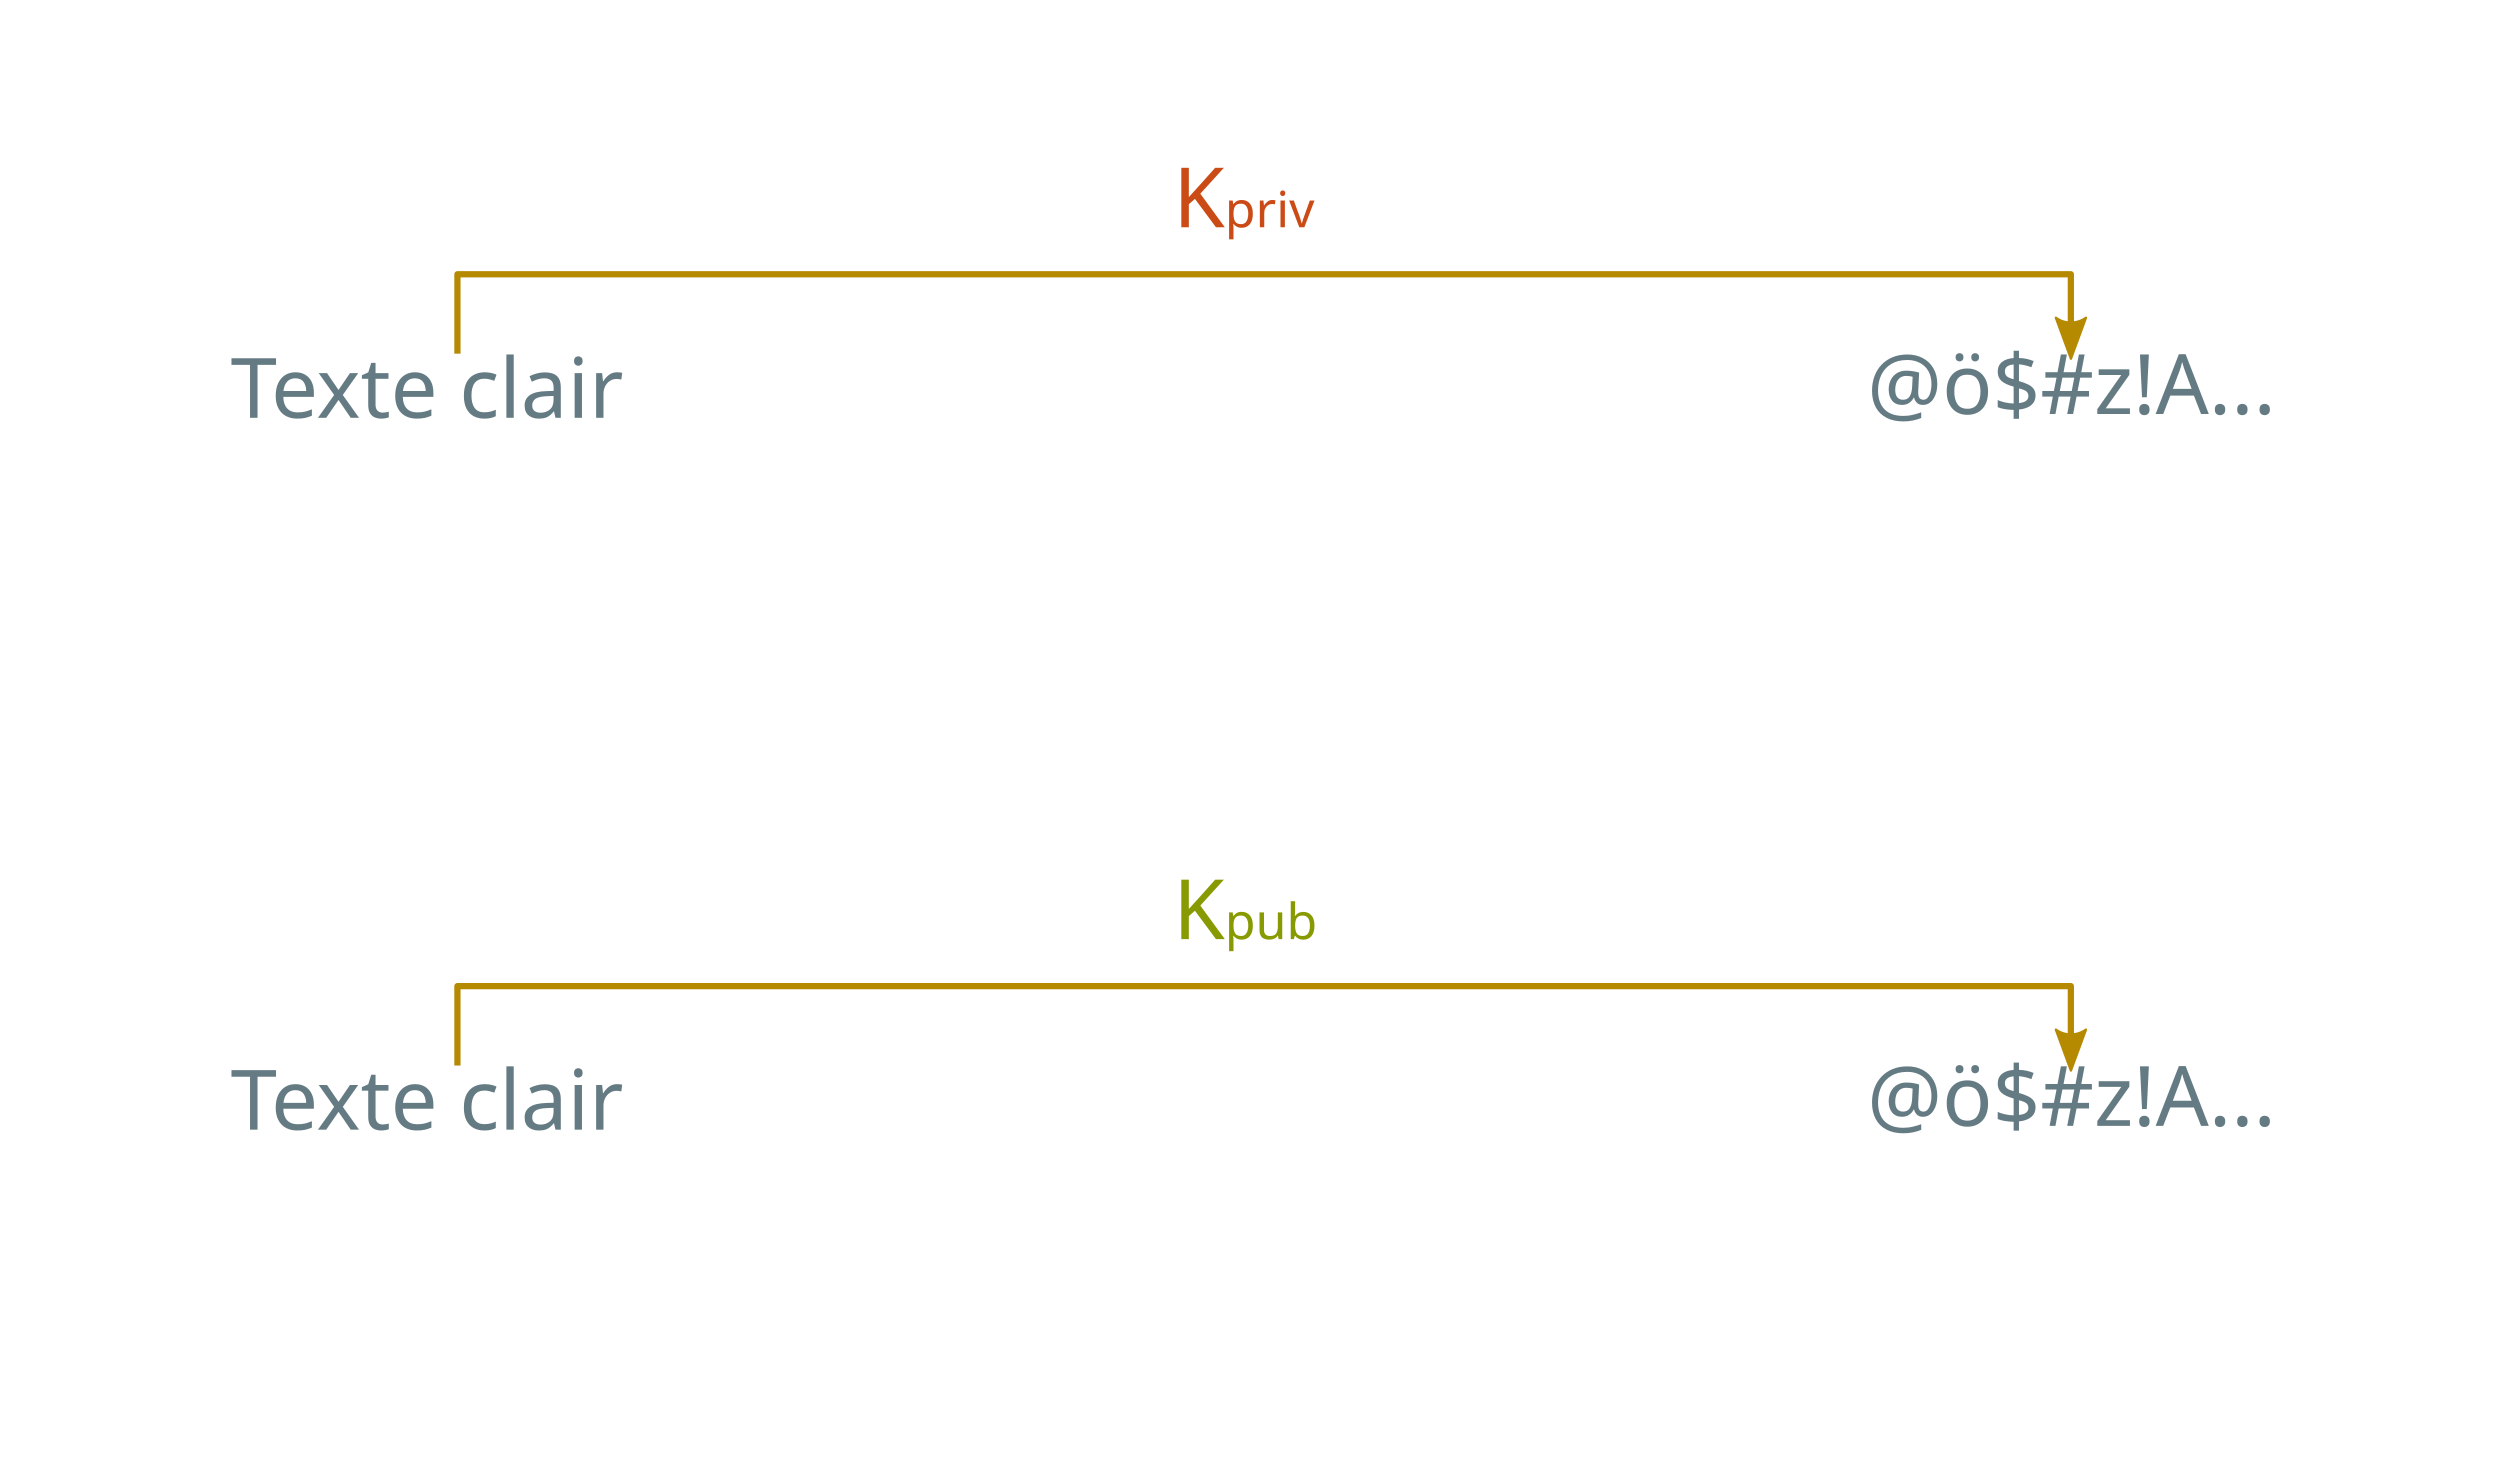
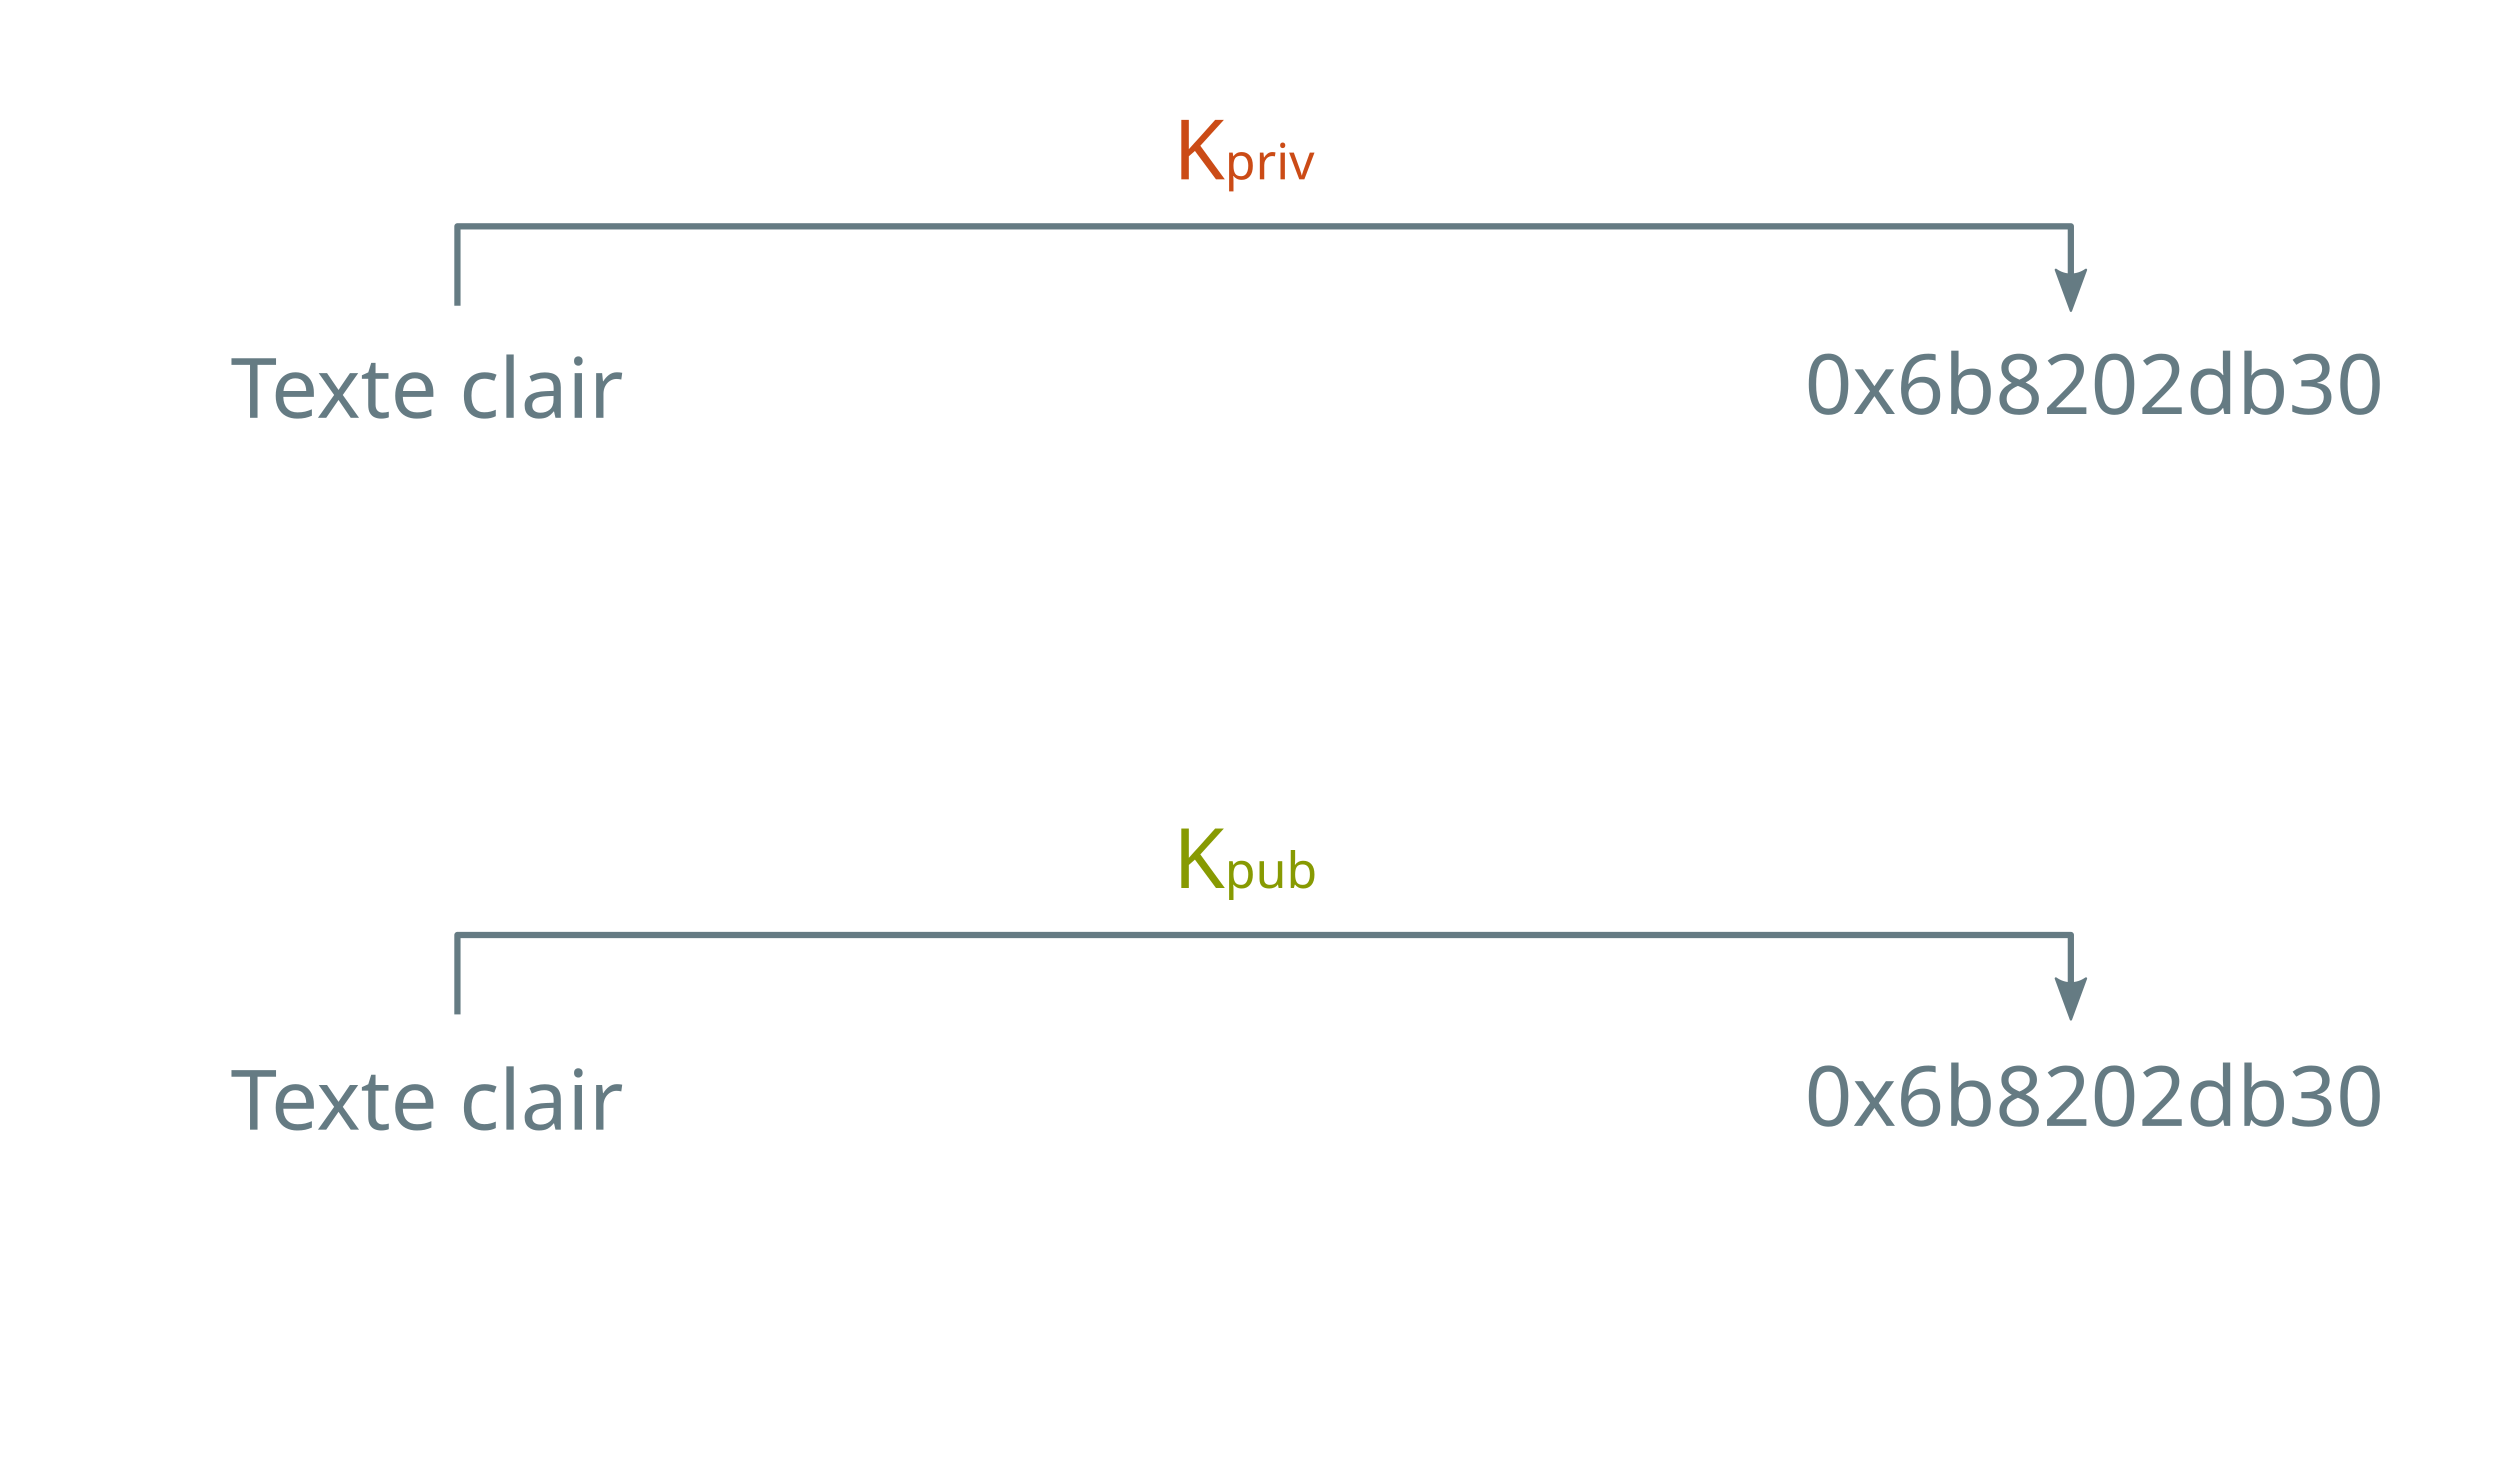
<svg xmlns="http://www.w3.org/2000/svg" width="1200" height="700" viewBox="0 0 1200 700" version="1.1" id="svg5">
  <defs id="defs5">
    <marker style="overflow:visible" id="Arrow2Mend" refX="0" refY="0" orient="auto">
      <path transform="scale(-0.6)" d="M 8.719,4.034 -2.207,0.016 8.719,-4.002 c -1.745,2.372 -1.735,5.617 -6e-7,8.035 z" style="fill:context-stroke;fill-rule:evenodd;stroke:context-stroke;stroke-width:0.625;stroke-linejoin:round" id="path41424" />
    </marker>
    <marker style="overflow:visible" id="Arrow1Mend" refX="0" refY="0" orient="auto">
      <path transform="matrix(-0.4,0,0,-0.4,-4,0)" style="fill:context-stroke;fill-rule:evenodd;stroke:context-stroke;stroke-width:1pt" d="M 0,0 5,-5 -12.5,0 5,5 Z" id="path41406" />
    </marker>
    <marker style="overflow:visible" id="Arrow1Lend" refX="0" refY="0" orient="auto">
      <path transform="matrix(-0.8,0,0,-0.8,-10,0)" style="fill:context-stroke;fill-rule:evenodd;stroke:context-stroke;stroke-width:1pt" d="M 0,0 5,-5 -12.5,0 5,5 Z" id="path41400" />
    </marker>
    <rect x="133.037" y="202.691" width="200.727" height="84.151" id="rect4608" />
    <marker style="overflow:visible" id="Arrow2Mend-6" refX="0" refY="0" orient="auto">
      <path transform="scale(-0.6)" d="M 8.719,4.034 -2.207,0.016 8.719,-4.002 c -1.745,2.372 -1.735,5.617 -6e-7,8.035 z" style="fill:context-stroke;fill-rule:evenodd;stroke:context-stroke;stroke-width:0.625;stroke-linejoin:round" id="path41424-2" />
    </marker>
    <marker style="overflow:visible" id="Arrow2Mend-4" refX="0" refY="0" orient="auto">
      <path transform="scale(-0.6)" d="M 8.719,4.034 -2.207,0.016 8.719,-4.002 c -1.745,2.372 -1.735,5.617 -6e-7,8.035 z" style="fill:context-stroke;fill-rule:evenodd;stroke:context-stroke;stroke-width:0.625;stroke-linejoin:round" id="path41424-8" />
    </marker>
    <marker style="overflow:visible" id="Arrow2Mend-9" refX="0" refY="0" orient="auto">
      <path transform="scale(-0.6)" d="M 8.719,4.034 -2.207,0.016 8.719,-4.002 c -1.745,2.372 -1.735,5.617 -6e-7,8.035 z" style="fill:context-stroke;fill-rule:evenodd;stroke:context-stroke;stroke-width:0.625;stroke-linejoin:round" id="path41424-7" />
    </marker>
    <marker style="overflow:visible" id="Arrow2Mend-4-7" refX="0" refY="0" orient="auto">
      <path transform="scale(-0.6)" d="M 8.719,4.034 -2.207,0.016 8.719,-4.002 c -1.745,2.372 -1.735,5.617 -6e-7,8.035 z" style="fill:context-stroke;fill-rule:evenodd;stroke:context-stroke;stroke-width:0.625;stroke-linejoin:round" id="path41424-8-6" />
    </marker>
  </defs>
  <style id="style2">
        @font-face {
            font-family: 'Iosevka';
            font-display: swap;
            font-weight: 400;
            font-stretch: normal;
            font-style: normal;
            src: url('/dist/theme/fonts/Iosevka/WOFF2/Iosevka-Regular.woff2') format('woff2');
        }

        @font-face {
            font-family: 'Iosevka';
            font-display: swap;
            font-weight: 400;
            font-stretch: normal;
            font-style: italic;
            src: url('/dist/theme/fonts/Iosevka/WOFF2/Iosevka-Italic.woff2') format('woff2');
        }

        @font-face {
            font-family: 'Iosevka';
            font-display: swap;
            font-weight: 700;
            font-stretch: normal;
            font-style: normal;
            src: url('/dist/theme/fonts/Iosevka/WOFF2/Iosevka-Bold.woff2') format('woff2');
        }

        @font-face {
            font-family: 'Iosevka';
            font-display: swap;
            font-weight: 700;
            font-stretch: normal;
            font-style: italic;
            src: url('/dist/theme/fonts/Iosevka/WOFF2/Iosevka-BoldItalic.woff2') format('woff2');
        }
    </style>
-   <g id="g877">
+   <g id="g877" style="display:inline">
    <text xml:space="preserve" style="font-style:normal;font-variant:normal;font-weight:normal;font-stretch:normal;font-size:40px;line-height:1.25;font-family:Iosevka;-inkscape-font-specification:'Iosevka, Normal';font-variant-ligatures:normal;font-variant-caps:normal;font-variant-numeric:normal;font-variant-east-asian:normal;fill:#657b83;fill-opacity:1;stroke:none" x="110.698" y="200.54" id="text6088">
      <tspan id="tspan6086" x="110.698" y="200.54">Texte clair</tspan>
    </text>
-     <path style="fill:none;fill-opacity:1;stroke:#b58900;stroke-width:3;stroke-linecap:butt;stroke-linejoin:round;stroke-miterlimit:4;stroke-dasharray:none;stroke-opacity:1;marker-end:url(#Arrow2Mend)" d="M 219.566,169.751 V 131.644 H 994.008 V 168.209" id="path41199" />
-     <text xml:space="preserve" style="font-size:40px;line-height:1.25;font-family:Iosevka;-inkscape-font-specification:'Iosevka, Normal';fill:#657b83;fill-opacity:1" x="896.262" y="198.72" id="text9018">
-       <tspan id="tspan9016" x="896.262" y="198.72">@ö$#z!A...</tspan>
+     <text xml:space="preserve" style="font-size:40px;line-height:1.25;font-family:Iosevka;-inkscape-font-specification:'Iosevka, Normal';fill:#657b83;fill-opacity:1" x="866.262" y="198.72" id="text28034">
+       <tspan id="tspan28032" x="866.262" y="198.72">0x6b8202db30</tspan>
    </text>
-     <text xml:space="preserve" style="font-size:40px;line-height:1.25;font-family:Iosevka;-inkscape-font-specification:'Iosevka, Normal';fill:#cb4b16;fill-opacity:1" x="563.157" y="109.102" id="text9026">
-       <tspan id="tspan9024" x="563.157" y="109.102">K<tspan style="font-size:24px" id="tspan4055">priv</tspan>
+     <path style="fill:none;fill-opacity:1;stroke:#657b83;stroke-width:3;stroke-linecap:butt;stroke-linejoin:round;stroke-miterlimit:4;stroke-dasharray:none;stroke-opacity:1;marker-end:url(#Arrow2Mend)" d="m 219.566,146.742 v -38.107 h 774.442 v 36.565" id="path41199" />
+     <text xml:space="preserve" style="font-size:40px;line-height:1.25;font-family:Iosevka;-inkscape-font-specification:'Iosevka, Normal';fill:#cb4b16;fill-opacity:1" x="563.157" y="86.093" id="text43584">
+       <tspan id="tspan43582" x="563.157" y="86.093">K<tspan style="font-size:24px" id="tspan4447">priv</tspan>
      </tspan>
    </text>
-     <text xml:space="preserve" style="font-size:40px;line-height:1.25;font-family:Iosevka;-inkscape-font-specification:'Iosevka, Normal';fill:#869900;fill-opacity:0.992" x="563.157" y="450.796" id="text43584-2">
-       <tspan id="tspan43582-5" x="563.157" y="450.796">K<tspan style="font-size:24px" id="tspan7447">pub</tspan>
+     <text xml:space="preserve" style="font-size:40px;line-height:1.25;font-family:Iosevka;-inkscape-font-specification:'Iosevka, Normal';fill:#869900;fill-opacity:0.992" x="563.157" y="426.25" id="text43584-2">
+       <tspan id="tspan43582-5" x="563.157" y="426.25">K<tspan style="font-size:24px" id="tspan11573">pub</tspan>
      </tspan>
    </text>
    <text xml:space="preserve" style="font-style:normal;font-variant:normal;font-weight:normal;font-stretch:normal;font-size:40px;line-height:1.25;font-family:Iosevka;-inkscape-font-specification:'Iosevka, Normal';font-variant-ligatures:normal;font-variant-caps:normal;font-variant-numeric:normal;font-variant-east-asian:normal;fill:#657b83;fill-opacity:1;stroke:none" x="110.698" y="542.234" id="text9034">
      <tspan id="tspan9032" x="110.698" y="542.234">Texte clair</tspan>
    </text>
-     <text xml:space="preserve" style="font-size:40px;line-height:1.25;font-family:Iosevka;-inkscape-font-specification:'Iosevka, Normal';fill:#657b83;fill-opacity:1" x="896.262" y="540.414" id="text9038">
-       <tspan id="tspan9036" x="896.262" y="540.414">@ö$#z!A...</tspan>
+     <text xml:space="preserve" style="font-size:40px;line-height:1.25;font-family:Iosevka;-inkscape-font-specification:'Iosevka, Normal';fill:#657b83;fill-opacity:1" x="866.262" y="540.414" id="text9038">
+       <tspan id="tspan9036" x="866.262" y="540.414">0x6b8202db30</tspan>
    </text>
-     <path style="fill:none;fill-opacity:1;stroke:#b58900;stroke-width:3;stroke-linecap:butt;stroke-linejoin:round;stroke-miterlimit:4;stroke-dasharray:none;stroke-opacity:1;marker-end:url(#Arrow2Mend-9)" d="m 219.566,511.445 v -38.107 h 774.442 v 36.565" id="path9040" />
+     <path style="fill:none;fill-opacity:1;stroke:#657b83;stroke-width:3;stroke-linecap:butt;stroke-linejoin:round;stroke-miterlimit:4;stroke-dasharray:none;stroke-opacity:1;marker-end:url(#Arrow2Mend-9)" d="m 219.566,486.9 v -38.107 h 774.442 v 36.565" id="path9040" />
  </g>
</svg>
